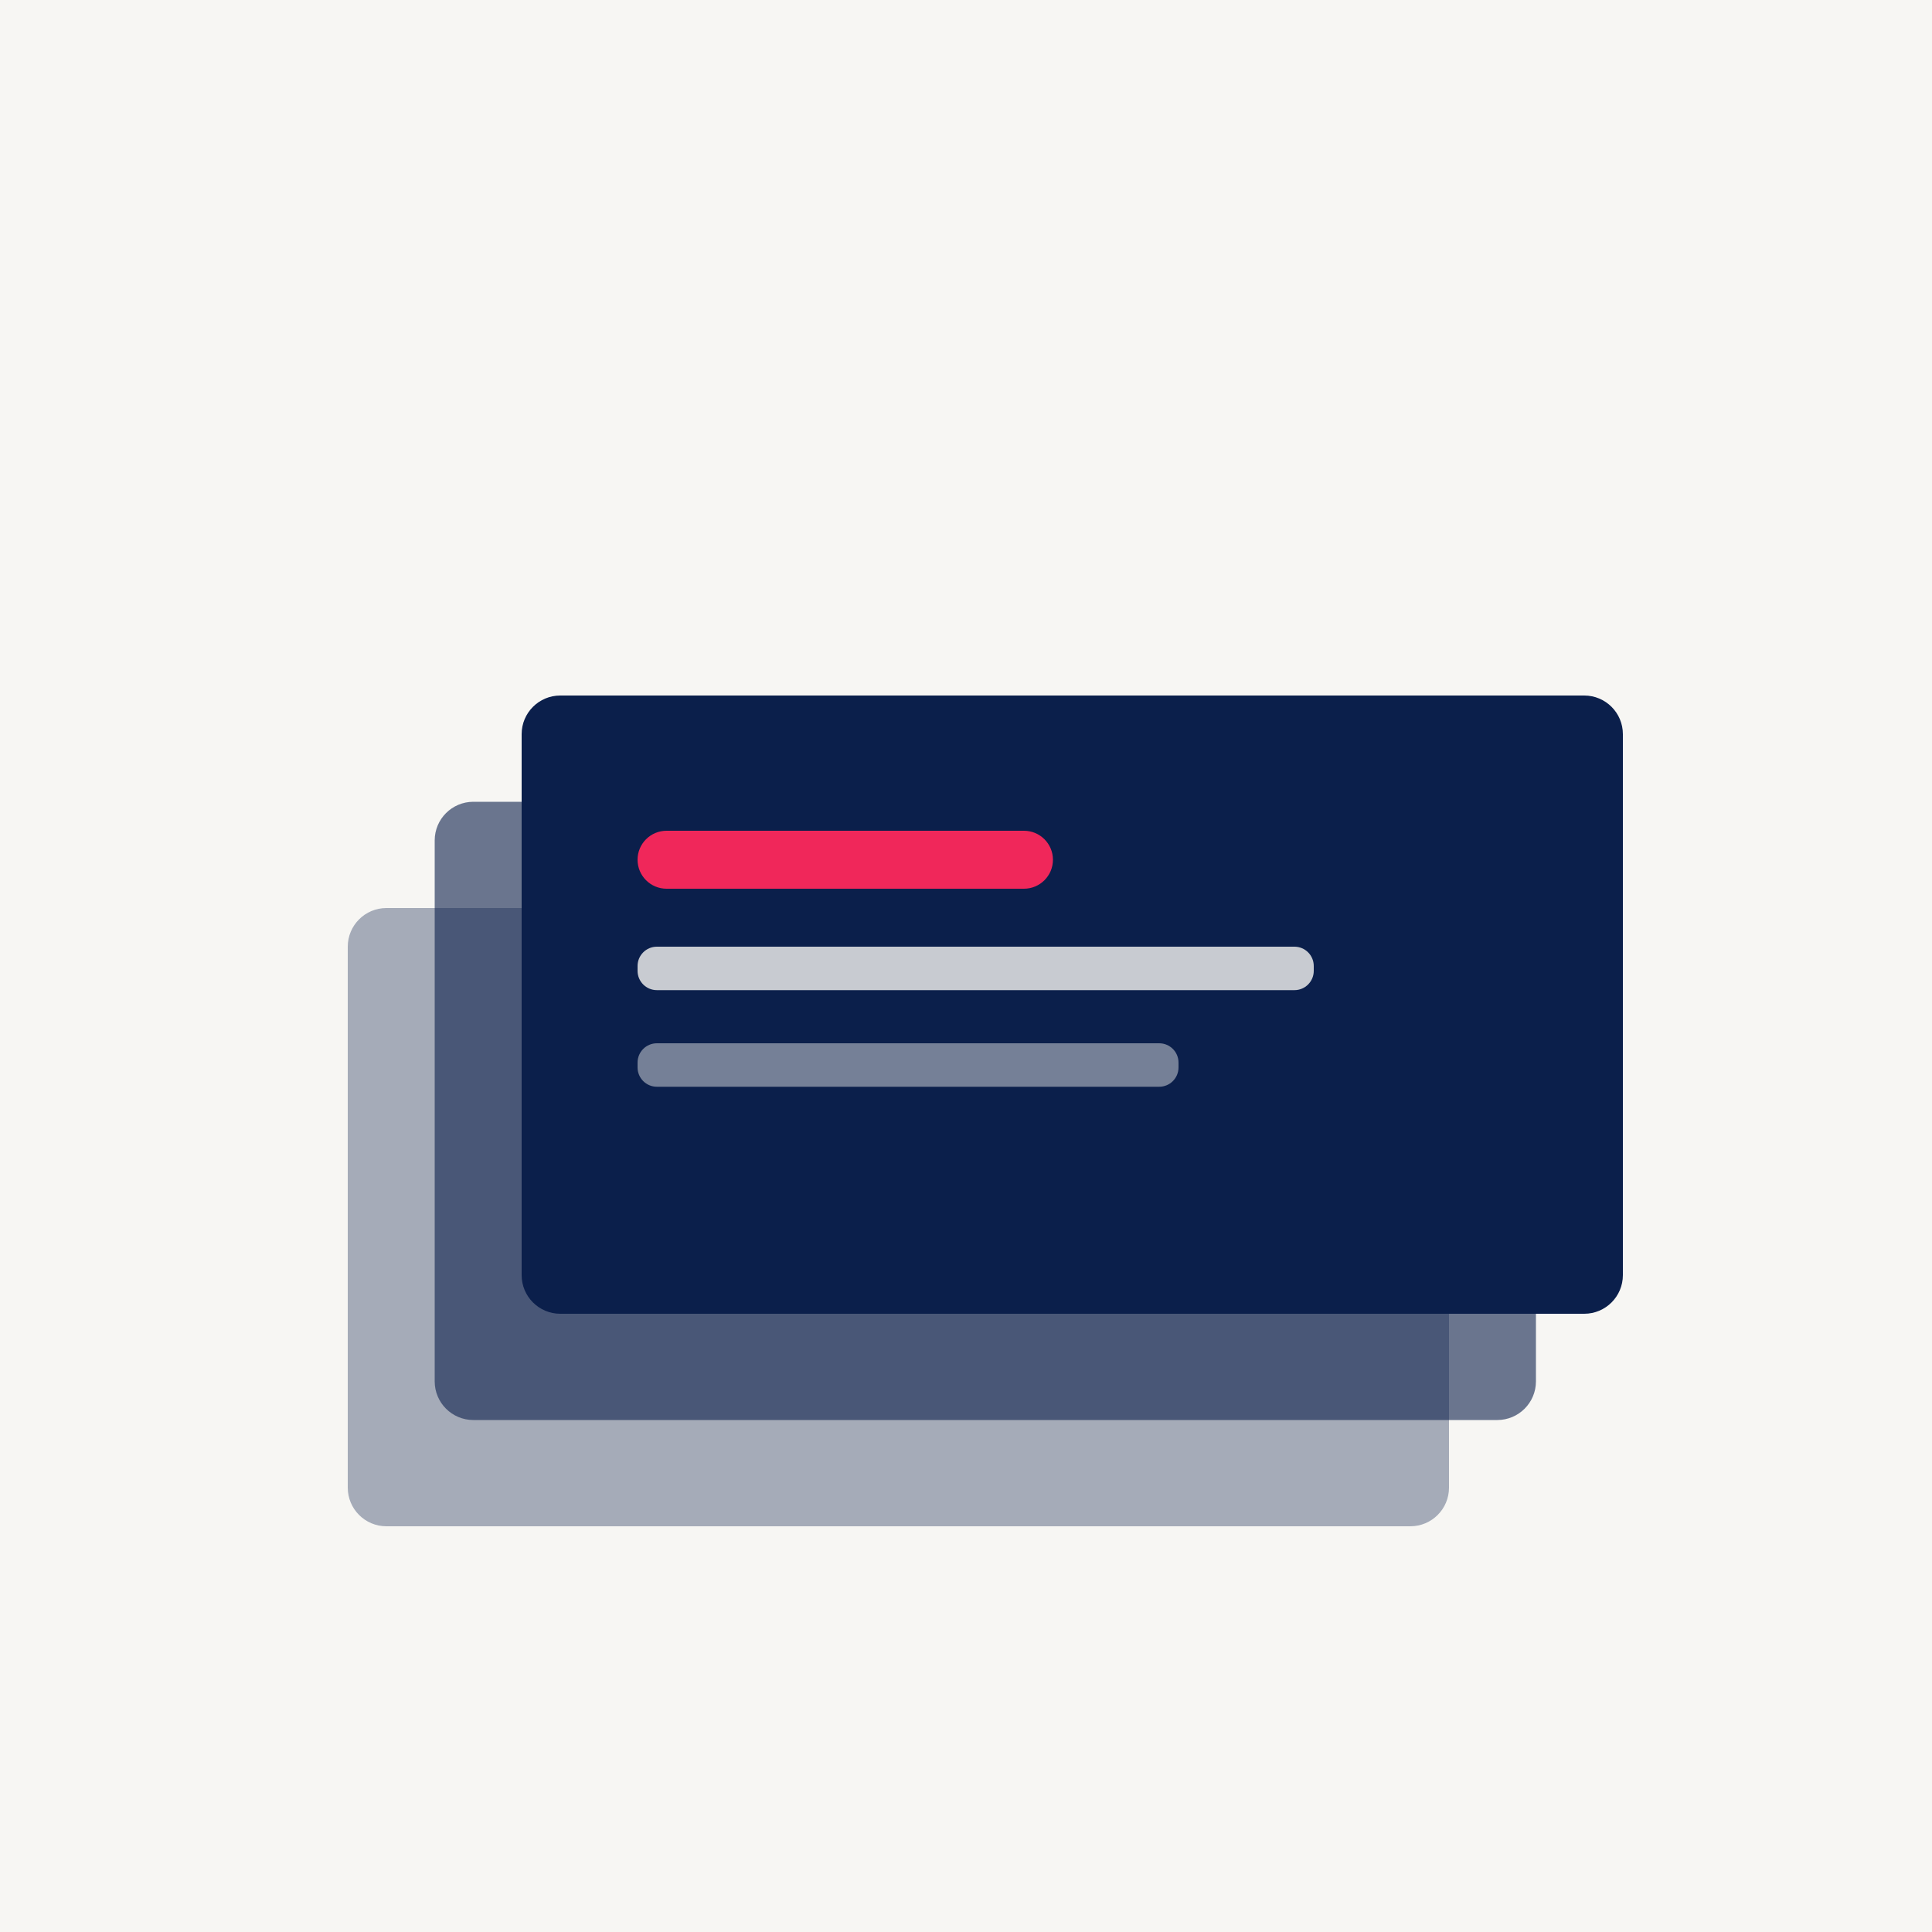
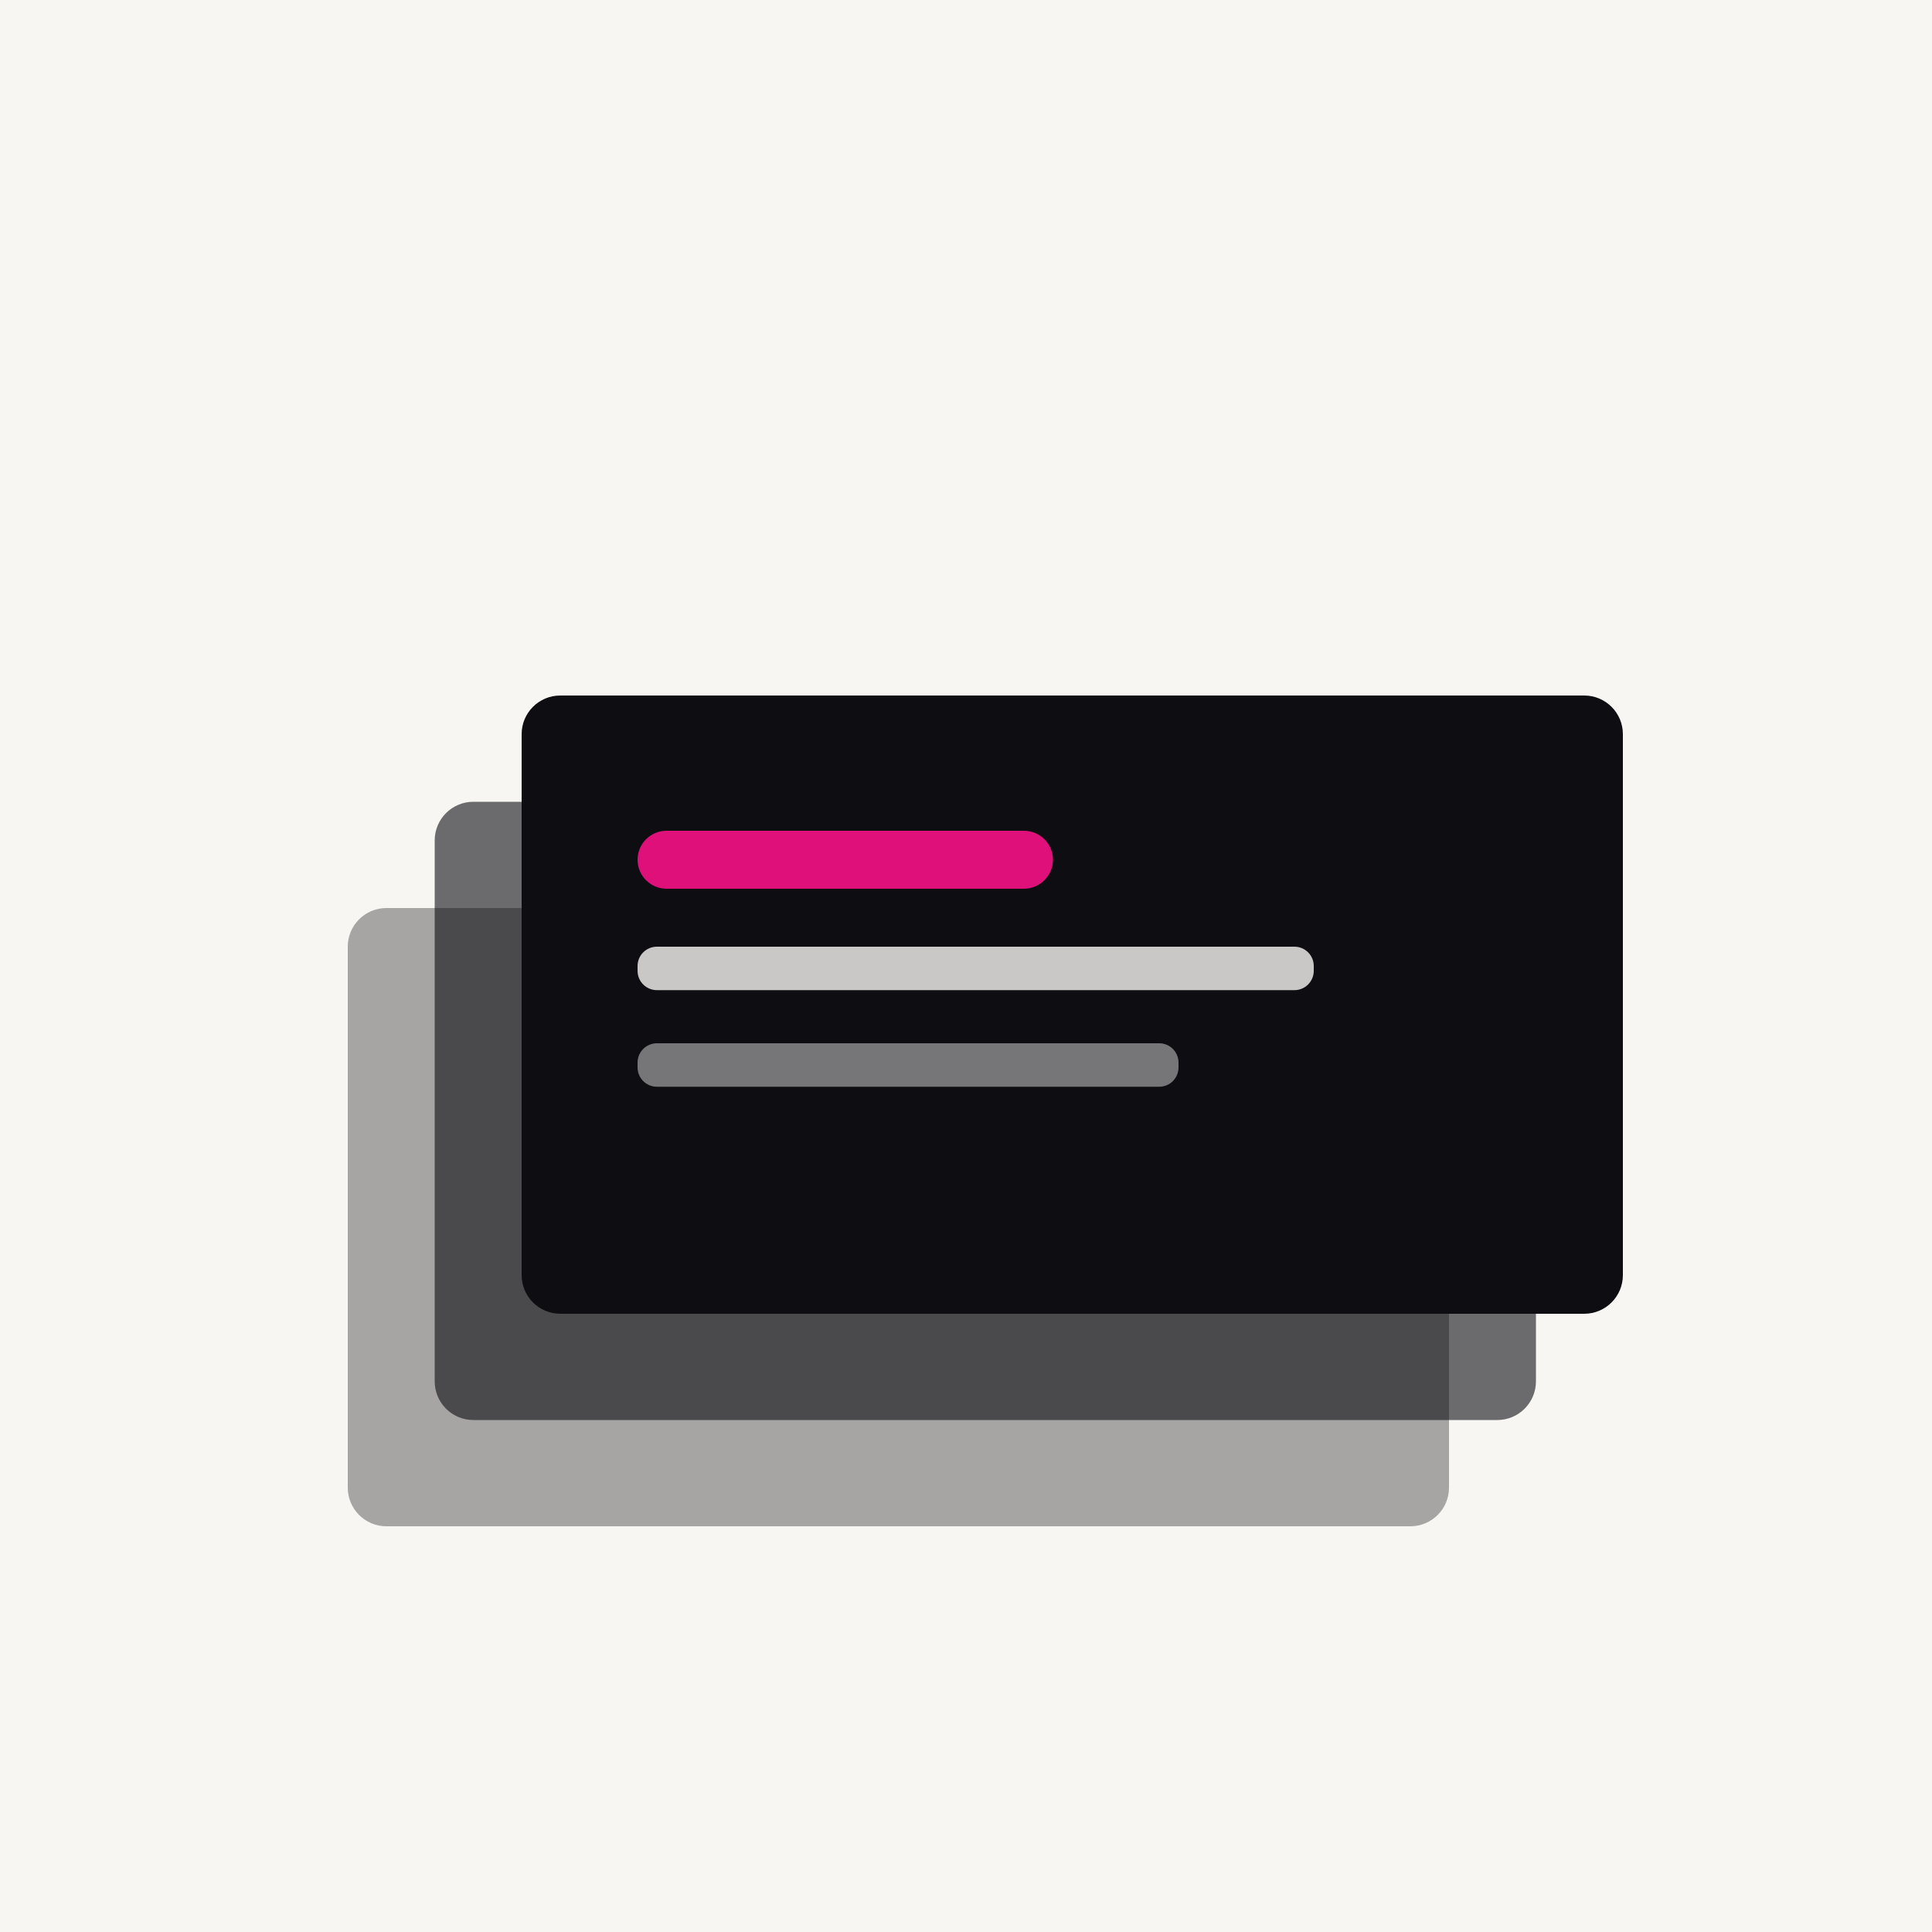
<svg xmlns="http://www.w3.org/2000/svg" viewBox="0 0 400 400" width="400" height="400" role="img">
  <rect width="400" height="400" fill="#f7f6f3" />
-   <rect x="72" y="188" width="228" height="128" rx="8" fill="#0B1F4B" opacity=".35" />
-   <rect x="90" y="166" width="228" height="128" rx="8" fill="#0B1F4B" opacity=".6" />
-   <rect x="108" y="144" width="228" height="128" rx="8" fill="#0B1F4B" />
-   <rect x="132" y="172" width="86" height="12" rx="6" fill="#F0275A" />
+   <rect x="72" y="188" width="228" height="128" rx="8" fill="#0D0D12" opacity=".35" />
+   <rect x="90" y="166" width="228" height="128" rx="8" fill="#0D0D12" opacity=".6" />
+   <rect x="108" y="144" width="228" height="128" rx="8" fill="#0D0D12" />
+   <rect x="132" y="172" width="86" height="12" rx="6" fill="#E0107A" />
  <rect x="132" y="196" width="140" height="9" rx="4" fill="#f7f6f3" opacity=".8" />
  <rect x="132" y="216" width="112" height="9" rx="4" fill="#f7f6f3" opacity=".45" />
</svg>
